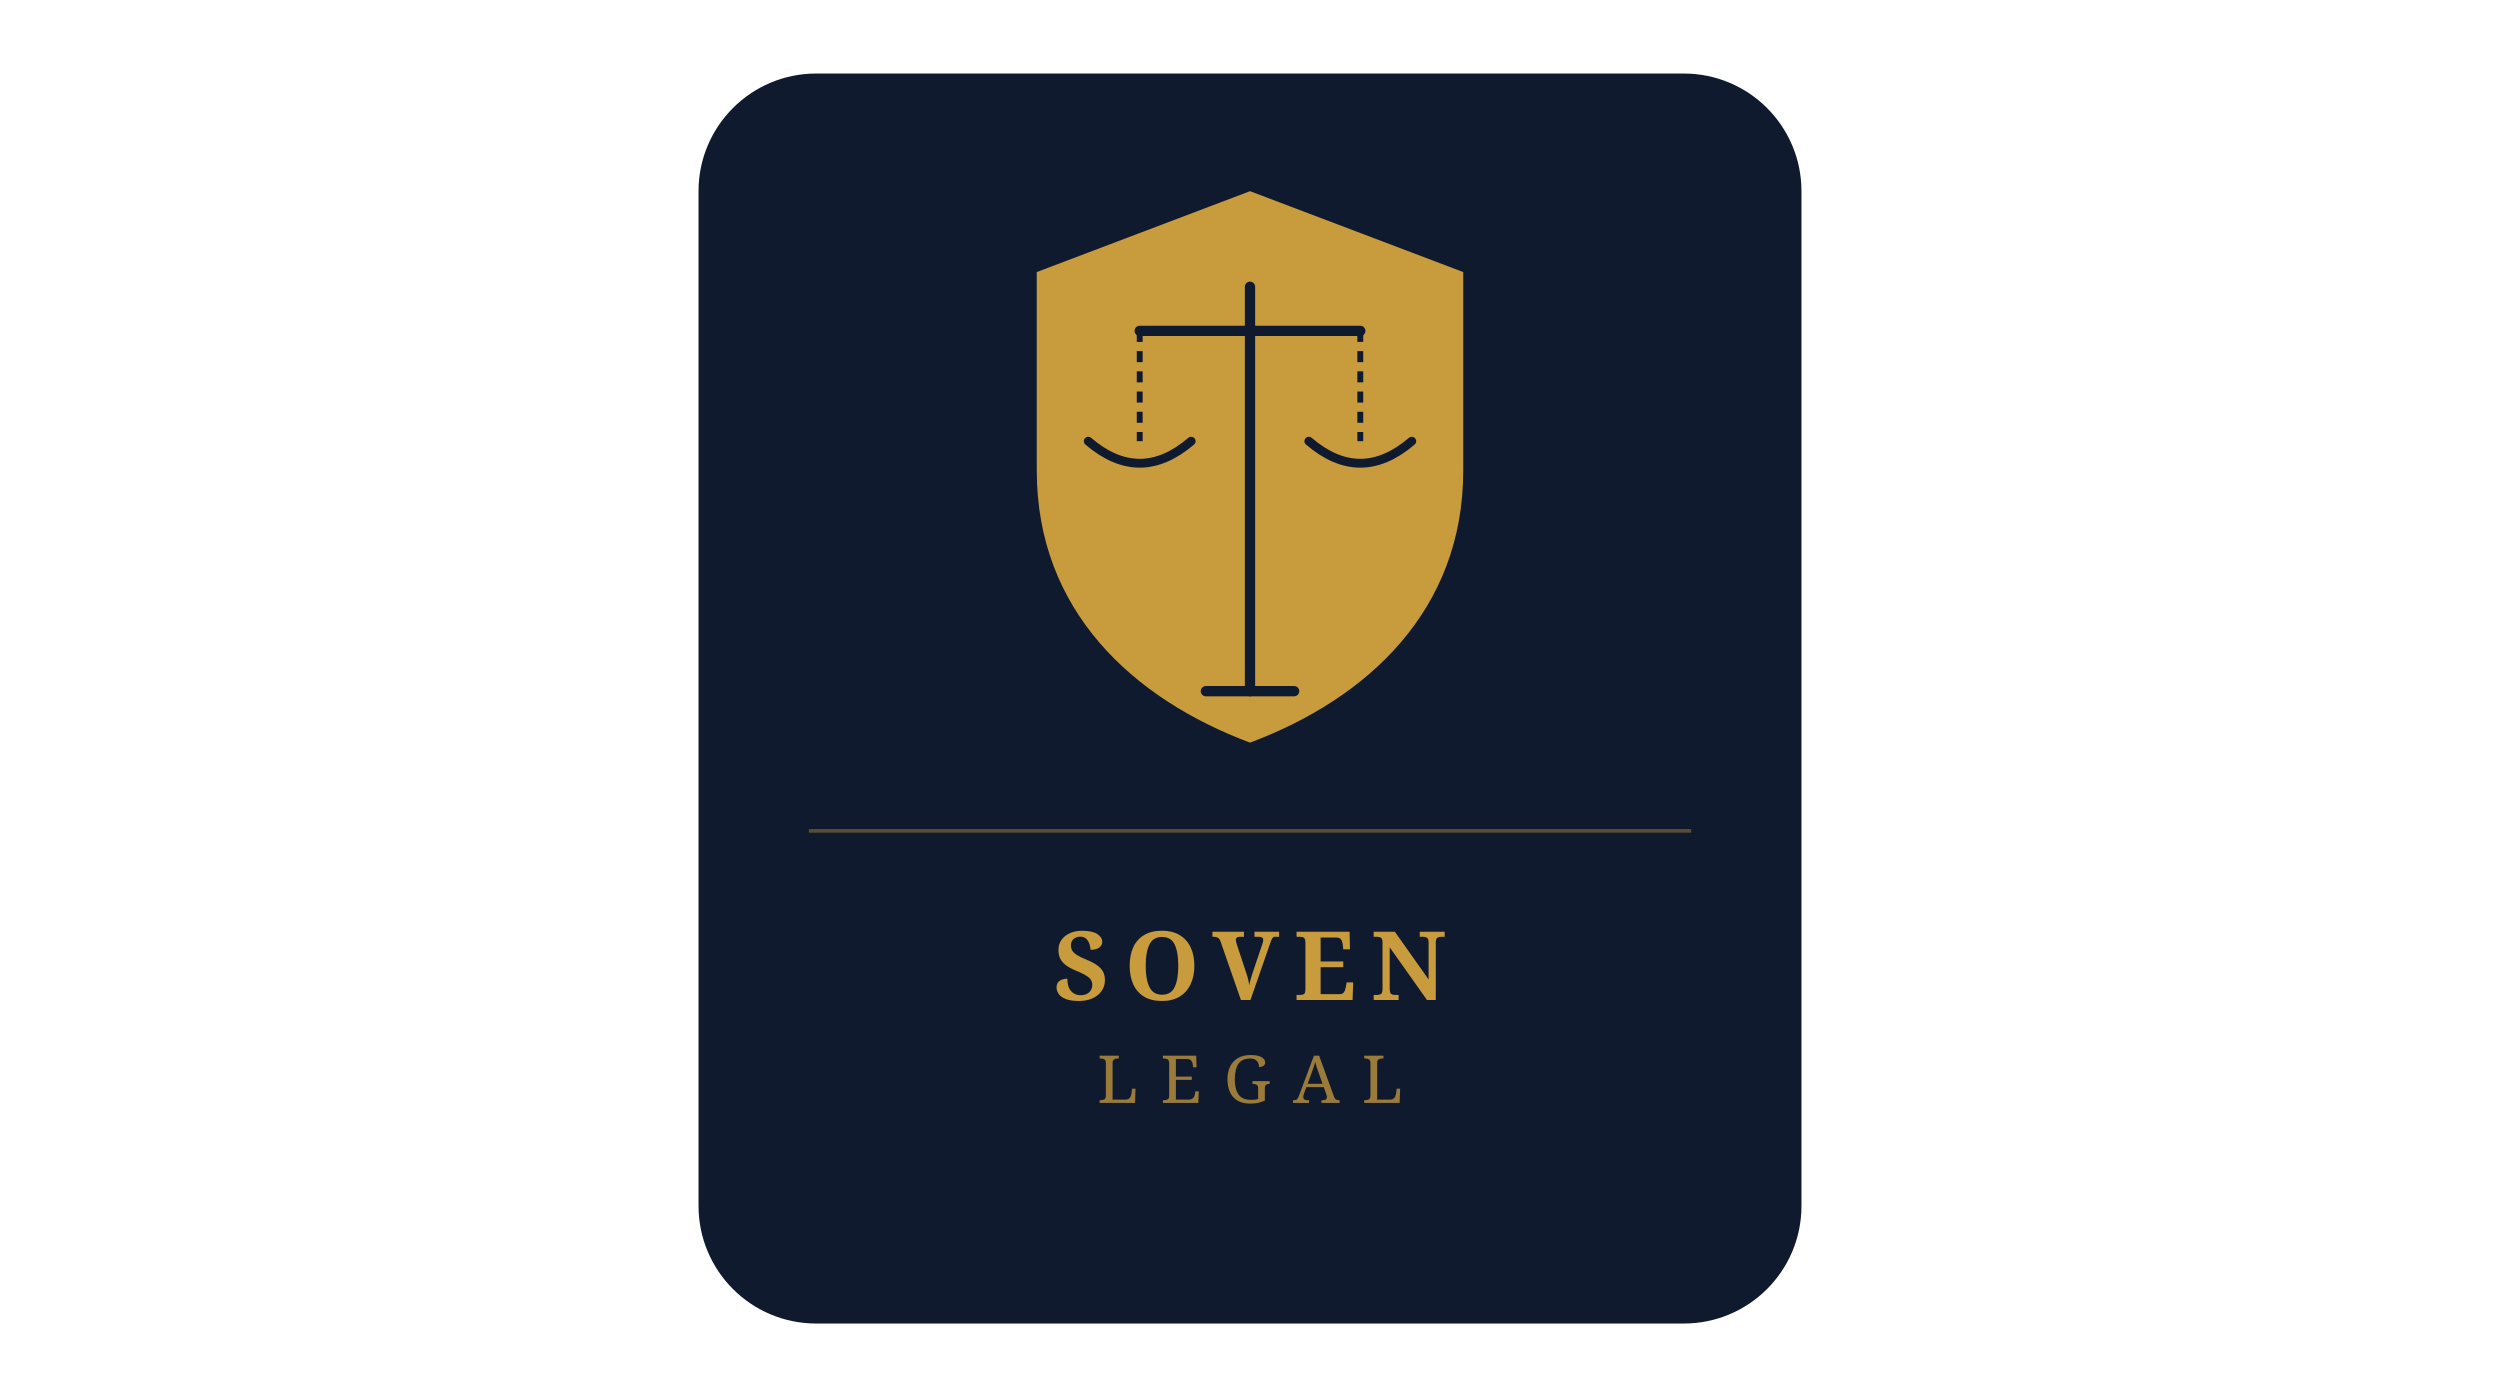
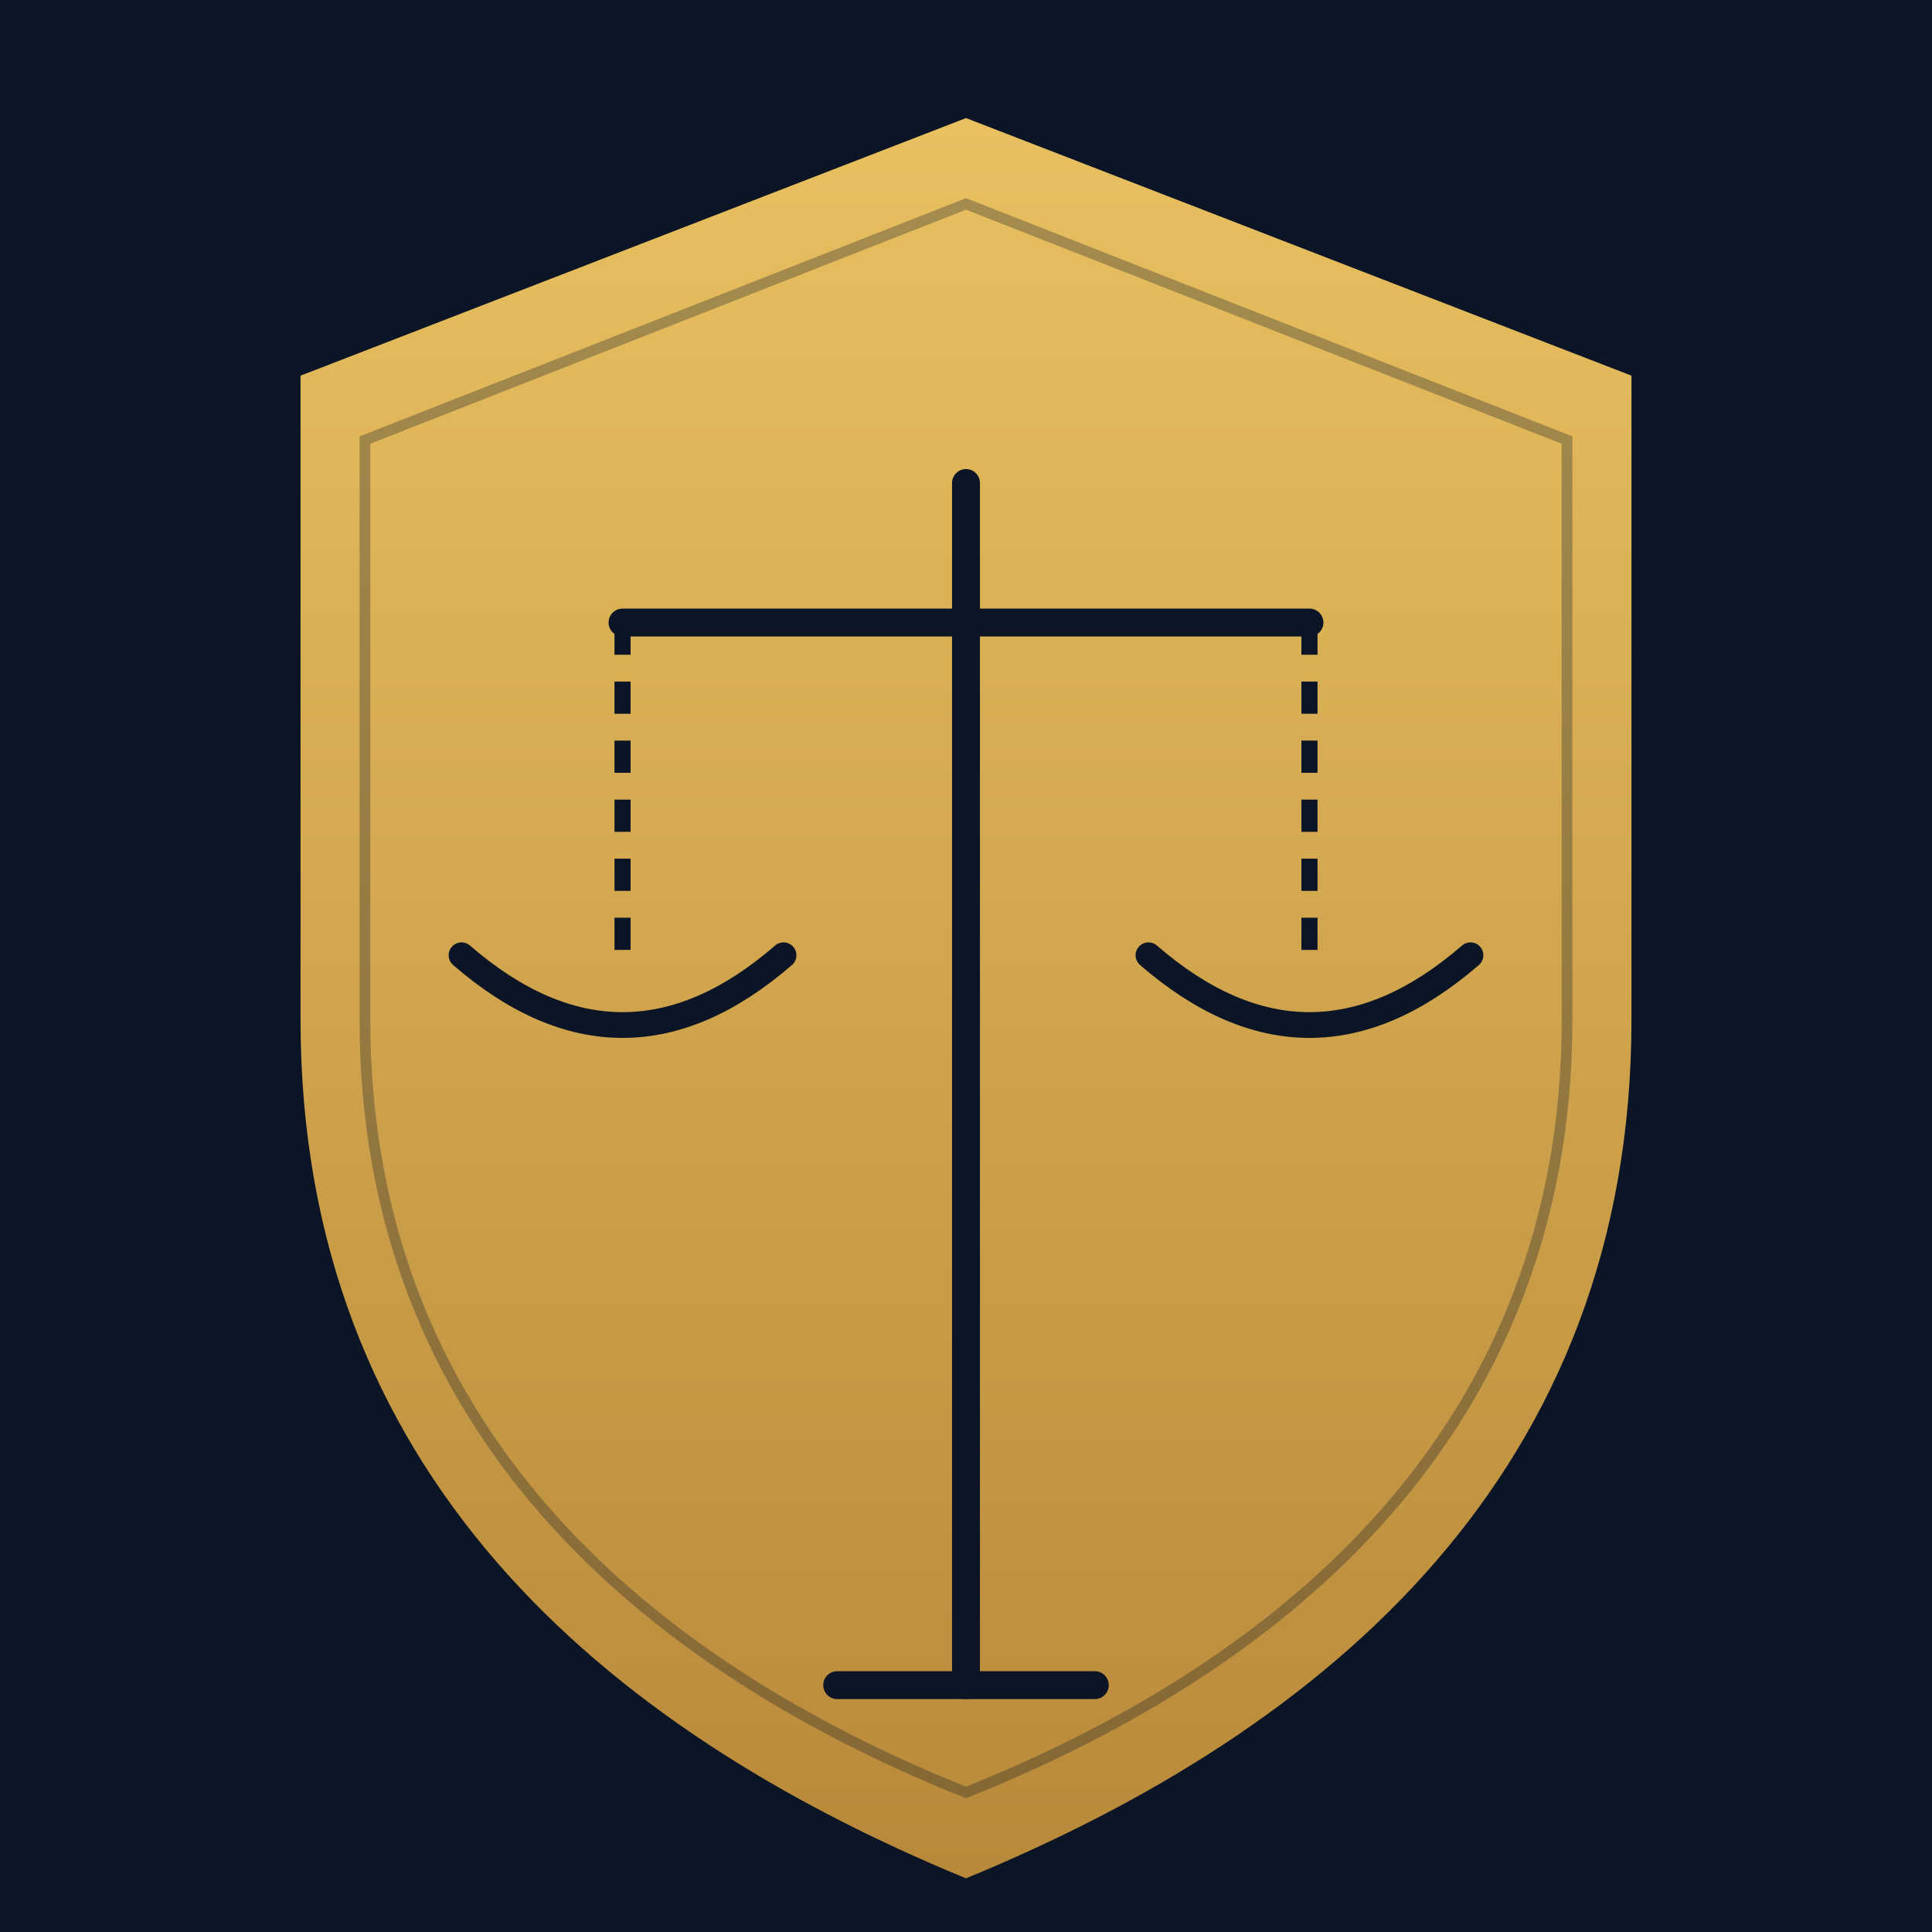
- <svg xmlns="http://www.w3.org/2000/svg" width="100%" viewBox="0 0 680 380" role="img" style="">
-   <rect x="190" y="20" width="300" height="340" rx="32" fill="#0F1A2E" style="fill:rgb(15, 26, 46);stroke:none;color:rgb(255, 255, 255);stroke-width:1px;stroke-linecap:butt;stroke-linejoin:miter;opacity:1;font-family:&quot;Anthropic Sans&quot;, -apple-system, BlinkMacSystemFont, &quot;Segoe UI&quot;, sans-serif;font-size:16px;font-weight:400;text-anchor:start;dominant-baseline:auto" />
-   <path d="M340 52 L398 74 L398 128 C398 166 372 190 340 202 C308 190 282 166 282 128 L282 74 Z" fill="#C89B3C" style="fill:rgb(200, 155, 60);stroke:none;color:rgb(255, 255, 255);stroke-width:1px;stroke-linecap:butt;stroke-linejoin:miter;opacity:1;font-family:&quot;Anthropic Sans&quot;, -apple-system, BlinkMacSystemFont, &quot;Segoe UI&quot;, sans-serif;font-size:16px;font-weight:400;text-anchor:start;dominant-baseline:auto" />
-   <line x1="340" y1="78" x2="340" y2="188" stroke="#0F1A2E" stroke-width="2.8" stroke-linecap="round" style="fill:rgb(0, 0, 0);stroke:rgb(15, 26, 46);color:rgb(255, 255, 255);stroke-width:2.8px;stroke-linecap:round;stroke-linejoin:miter;opacity:1;font-family:&quot;Anthropic Sans&quot;, -apple-system, BlinkMacSystemFont, &quot;Segoe UI&quot;, sans-serif;font-size:16px;font-weight:400;text-anchor:start;dominant-baseline:auto" />
-   <line x1="310" y1="90" x2="370" y2="90" stroke="#0F1A2E" stroke-width="2.8" stroke-linecap="round" style="fill:rgb(0, 0, 0);stroke:rgb(15, 26, 46);color:rgb(255, 255, 255);stroke-width:2.8px;stroke-linecap:round;stroke-linejoin:miter;opacity:1;font-family:&quot;Anthropic Sans&quot;, -apple-system, BlinkMacSystemFont, &quot;Segoe UI&quot;, sans-serif;font-size:16px;font-weight:400;text-anchor:start;dominant-baseline:auto" />
-   <line x1="310" y1="90" x2="310" y2="120" stroke="#0F1A2E" stroke-width="1.6" stroke-dasharray="3 2.5" style="fill:rgb(0, 0, 0);stroke:rgb(15, 26, 46);color:rgb(255, 255, 255);stroke-width:1.6px;stroke-dasharray:3px, 2.5px;stroke-linecap:butt;stroke-linejoin:miter;opacity:1;font-family:&quot;Anthropic Sans&quot;, -apple-system, BlinkMacSystemFont, &quot;Segoe UI&quot;, sans-serif;font-size:16px;font-weight:400;text-anchor:start;dominant-baseline:auto" />
-   <line x1="370" y1="90" x2="370" y2="120" stroke="#0F1A2E" stroke-width="1.6" stroke-dasharray="3 2.5" style="fill:rgb(0, 0, 0);stroke:rgb(15, 26, 46);color:rgb(255, 255, 255);stroke-width:1.6px;stroke-dasharray:3px, 2.5px;stroke-linecap:butt;stroke-linejoin:miter;opacity:1;font-family:&quot;Anthropic Sans&quot;, -apple-system, BlinkMacSystemFont, &quot;Segoe UI&quot;, sans-serif;font-size:16px;font-weight:400;text-anchor:start;dominant-baseline:auto" />
-   <path d="M296 120 Q310 132 324 120" fill="none" stroke="#0F1A2E" stroke-width="2.4" stroke-linecap="round" style="fill:none;stroke:rgb(15, 26, 46);color:rgb(255, 255, 255);stroke-width:2.4px;stroke-linecap:round;stroke-linejoin:miter;opacity:1;font-family:&quot;Anthropic Sans&quot;, -apple-system, BlinkMacSystemFont, &quot;Segoe UI&quot;, sans-serif;font-size:16px;font-weight:400;text-anchor:start;dominant-baseline:auto" />
-   <path d="M356 120 Q370 132 384 120" fill="none" stroke="#0F1A2E" stroke-width="2.4" stroke-linecap="round" style="fill:none;stroke:rgb(15, 26, 46);color:rgb(255, 255, 255);stroke-width:2.4px;stroke-linecap:round;stroke-linejoin:miter;opacity:1;font-family:&quot;Anthropic Sans&quot;, -apple-system, BlinkMacSystemFont, &quot;Segoe UI&quot;, sans-serif;font-size:16px;font-weight:400;text-anchor:start;dominant-baseline:auto" />
-   <line x1="328" y1="188" x2="352" y2="188" stroke="#0F1A2E" stroke-width="2.8" stroke-linecap="round" style="fill:rgb(0, 0, 0);stroke:rgb(15, 26, 46);color:rgb(255, 255, 255);stroke-width:2.8px;stroke-linecap:round;stroke-linejoin:miter;opacity:1;font-family:&quot;Anthropic Sans&quot;, -apple-system, BlinkMacSystemFont, &quot;Segoe UI&quot;, sans-serif;font-size:16px;font-weight:400;text-anchor:start;dominant-baseline:auto" />
-   <line x1="220" y1="226" x2="460" y2="226" stroke="#C89B3C" stroke-width="1" opacity="0.4" style="fill:rgb(0, 0, 0);stroke:rgb(200, 155, 60);color:rgb(255, 255, 255);stroke-width:1px;stroke-linecap:butt;stroke-linejoin:miter;opacity:0.4;font-family:&quot;Anthropic Sans&quot;, -apple-system, BlinkMacSystemFont, &quot;Segoe UI&quot;, sans-serif;font-size:16px;font-weight:400;text-anchor:start;dominant-baseline:auto" />
-   <text x="340" y="272" font-family="Georgia, serif" font-size="26" font-weight="700" letter-spacing="4" fill="#C89B3C" text-anchor="middle" style="fill:rgb(200, 155, 60);stroke:none;color:rgb(255, 255, 255);stroke-width:1px;stroke-linecap:butt;stroke-linejoin:miter;opacity:1;font-family:Georgia, serif;font-size:26px;font-weight:700;text-anchor:middle;dominant-baseline:auto">SOVEN</text>
-   <text x="340" y="300" font-family="Georgia, serif" font-size="18" letter-spacing="6" fill="#C89B3C" opacity="0.75" text-anchor="middle" style="fill:rgb(200, 155, 60);stroke:none;color:rgb(255, 255, 255);stroke-width:1px;stroke-linecap:butt;stroke-linejoin:miter;opacity:0.75;font-family:Georgia, serif;font-size:18px;font-weight:400;text-anchor:middle;dominant-baseline:auto">LEGAL</text>
+ <svg xmlns="http://www.w3.org/2000/svg" width="100%" viewBox="250 35 180 180" role="img" style="">
+   <defs>
+     <linearGradient id="goldGrad" x1="0" y1="0" x2="1" y2="1">
+       <stop offset="0%" stop-color="#F0C96A" />
+       <stop offset="100%" stop-color="#C89B3C" />
+     </linearGradient>
+     <linearGradient id="shieldGrad" x1="0" y1="0" x2="0" y2="1">
+       <stop offset="0%" stop-color="#E8C060" />
+       <stop offset="100%" stop-color="#B8893A" />
+     </linearGradient>
+   </defs>
+   <rect x="190" y="10" width="300" height="360" rx="28" fill="#0B1525" style="fill:rgb(11, 21, 37);stroke:none;color:rgb(255, 255, 255);stroke-width:1px;stroke-linecap:butt;stroke-linejoin:miter;opacity:1;font-family:&quot;Anthropic Sans&quot;, -apple-system, BlinkMacSystemFont, &quot;Segoe UI&quot;, sans-serif;font-size:16px;font-weight:400;text-anchor:start;dominant-baseline:auto" />
+   <rect x="190" y="10" width="300" height="360" rx="28" fill="none" stroke="url(#goldGrad)" stroke-width="1.5" opacity="0.35" style="fill:none;color:rgb(255, 255, 255);stroke-width:1.5px;stroke-linecap:butt;stroke-linejoin:miter;opacity:0.35;font-family:&quot;Anthropic Sans&quot;, -apple-system, BlinkMacSystemFont, &quot;Segoe UI&quot;, sans-serif;font-size:16px;font-weight:400;text-anchor:start;dominant-baseline:auto" />
+   <path d="M340 46 L402 70 L402 130 C402 172 374 196 340 210 C306 196 278 172 278 130 L278 70 Z" fill="url(#shieldGrad)" style="stroke:none;color:rgb(255, 255, 255);stroke-width:1px;stroke-linecap:butt;stroke-linejoin:miter;opacity:1;font-family:&quot;Anthropic Sans&quot;, -apple-system, BlinkMacSystemFont, &quot;Segoe UI&quot;, sans-serif;font-size:16px;font-weight:400;text-anchor:start;dominant-baseline:auto" />
+   <path d="M340 54 L396 76 L396 130 C396 168 370 190 340 202 C310 190 284 168 284 130 L284 76 Z" fill="none" stroke="#0B1525" stroke-width="1" opacity="0.3" style="fill:none;stroke:rgb(11, 21, 37);color:rgb(255, 255, 255);stroke-width:1px;stroke-linecap:butt;stroke-linejoin:miter;opacity:0.3;font-family:&quot;Anthropic Sans&quot;, -apple-system, BlinkMacSystemFont, &quot;Segoe UI&quot;, sans-serif;font-size:16px;font-weight:400;text-anchor:start;dominant-baseline:auto" />
+   <line x1="340" y1="80" x2="340" y2="192" stroke="#0B1525" stroke-width="2.6" stroke-linecap="round" style="fill:rgb(0, 0, 0);stroke:rgb(11, 21, 37);color:rgb(255, 255, 255);stroke-width:2.6px;stroke-linecap:round;stroke-linejoin:miter;opacity:1;font-family:&quot;Anthropic Sans&quot;, -apple-system, BlinkMacSystemFont, &quot;Segoe UI&quot;, sans-serif;font-size:16px;font-weight:400;text-anchor:start;dominant-baseline:auto" />
+   <line x1="308" y1="93" x2="372" y2="93" stroke="#0B1525" stroke-width="2.6" stroke-linecap="round" style="fill:rgb(0, 0, 0);stroke:rgb(11, 21, 37);color:rgb(255, 255, 255);stroke-width:2.6px;stroke-linecap:round;stroke-linejoin:miter;opacity:1;font-family:&quot;Anthropic Sans&quot;, -apple-system, BlinkMacSystemFont, &quot;Segoe UI&quot;, sans-serif;font-size:16px;font-weight:400;text-anchor:start;dominant-baseline:auto" />
+   <line x1="308" y1="93" x2="308" y2="124" stroke="#0B1525" stroke-width="1.5" stroke-dasharray="3 2.5" style="fill:rgb(0, 0, 0);stroke:rgb(11, 21, 37);color:rgb(255, 255, 255);stroke-width:1.5px;stroke-dasharray:3px, 2.5px;stroke-linecap:butt;stroke-linejoin:miter;opacity:1;font-family:&quot;Anthropic Sans&quot;, -apple-system, BlinkMacSystemFont, &quot;Segoe UI&quot;, sans-serif;font-size:16px;font-weight:400;text-anchor:start;dominant-baseline:auto" />
+   <line x1="372" y1="93" x2="372" y2="124" stroke="#0B1525" stroke-width="1.5" stroke-dasharray="3 2.5" style="fill:rgb(0, 0, 0);stroke:rgb(11, 21, 37);color:rgb(255, 255, 255);stroke-width:1.5px;stroke-dasharray:3px, 2.5px;stroke-linecap:butt;stroke-linejoin:miter;opacity:1;font-family:&quot;Anthropic Sans&quot;, -apple-system, BlinkMacSystemFont, &quot;Segoe UI&quot;, sans-serif;font-size:16px;font-weight:400;text-anchor:start;dominant-baseline:auto" />
+   <path d="M293 124 Q308 137 323 124" fill="none" stroke="#0B1525" stroke-width="2.4" stroke-linecap="round" style="fill:none;stroke:rgb(11, 21, 37);color:rgb(255, 255, 255);stroke-width:2.4px;stroke-linecap:round;stroke-linejoin:miter;opacity:1;font-family:&quot;Anthropic Sans&quot;, -apple-system, BlinkMacSystemFont, &quot;Segoe UI&quot;, sans-serif;font-size:16px;font-weight:400;text-anchor:start;dominant-baseline:auto" />
+   <path d="M357 124 Q372 137 387 124" fill="none" stroke="#0B1525" stroke-width="2.4" stroke-linecap="round" style="fill:none;stroke:rgb(11, 21, 37);color:rgb(255, 255, 255);stroke-width:2.4px;stroke-linecap:round;stroke-linejoin:miter;opacity:1;font-family:&quot;Anthropic Sans&quot;, -apple-system, BlinkMacSystemFont, &quot;Segoe UI&quot;, sans-serif;font-size:16px;font-weight:400;text-anchor:start;dominant-baseline:auto" />
+   <line x1="328" y1="192" x2="352" y2="192" stroke="#0B1525" stroke-width="2.6" stroke-linecap="round" style="fill:rgb(0, 0, 0);stroke:rgb(11, 21, 37);color:rgb(255, 255, 255);stroke-width:2.6px;stroke-linecap:round;stroke-linejoin:miter;opacity:1;font-family:&quot;Anthropic Sans&quot;, -apple-system, BlinkMacSystemFont, &quot;Segoe UI&quot;, sans-serif;font-size:16px;font-weight:400;text-anchor:start;dominant-baseline:auto" />
+   <line x1="215" y1="232" x2="465" y2="232" stroke="url(#goldGrad)" stroke-width="1" opacity="0.5" style="fill:rgb(0, 0, 0);color:rgb(255, 255, 255);stroke-width:1px;stroke-linecap:butt;stroke-linejoin:miter;opacity:0.5;font-family:&quot;Anthropic Sans&quot;, -apple-system, BlinkMacSystemFont, &quot;Segoe UI&quot;, sans-serif;font-size:16px;font-weight:400;text-anchor:start;dominant-baseline:auto" />
+   <text x="340" y="272" font-family="Georgia, serif" font-size="24" font-weight="700" letter-spacing="5" fill="url(#goldGrad)" text-anchor="middle" style="stroke:none;color:rgb(255, 255, 255);stroke-width:1px;stroke-linecap:butt;stroke-linejoin:miter;opacity:1;font-family:Georgia, serif;font-size:24px;font-weight:700;text-anchor:middle;dominant-baseline:auto">SOVEN</text>
+   <text x="340" y="298" font-family="Georgia, serif" font-size="24" font-weight="700" letter-spacing="5" fill="url(#goldGrad)" text-anchor="middle" style="stroke:none;color:rgb(255, 255, 255);stroke-width:1px;stroke-linecap:butt;stroke-linejoin:miter;opacity:1;font-family:Georgia, serif;font-size:24px;font-weight:700;text-anchor:middle;dominant-baseline:auto">LEGAL</text>
+   <text x="340" y="338" font-family="Inter, Arial, sans-serif" font-size="10" letter-spacing="3" fill="#C89B3C" opacity="0.45" text-anchor="middle" style="fill:rgb(200, 155, 60);stroke:none;color:rgb(255, 255, 255);stroke-width:1px;stroke-linecap:butt;stroke-linejoin:miter;opacity:0.45;font-family:Inter, Arial, sans-serif;font-size:10px;font-weight:400;text-anchor:middle;dominant-baseline:auto">LEGALTECH · AI</text>
</svg>
